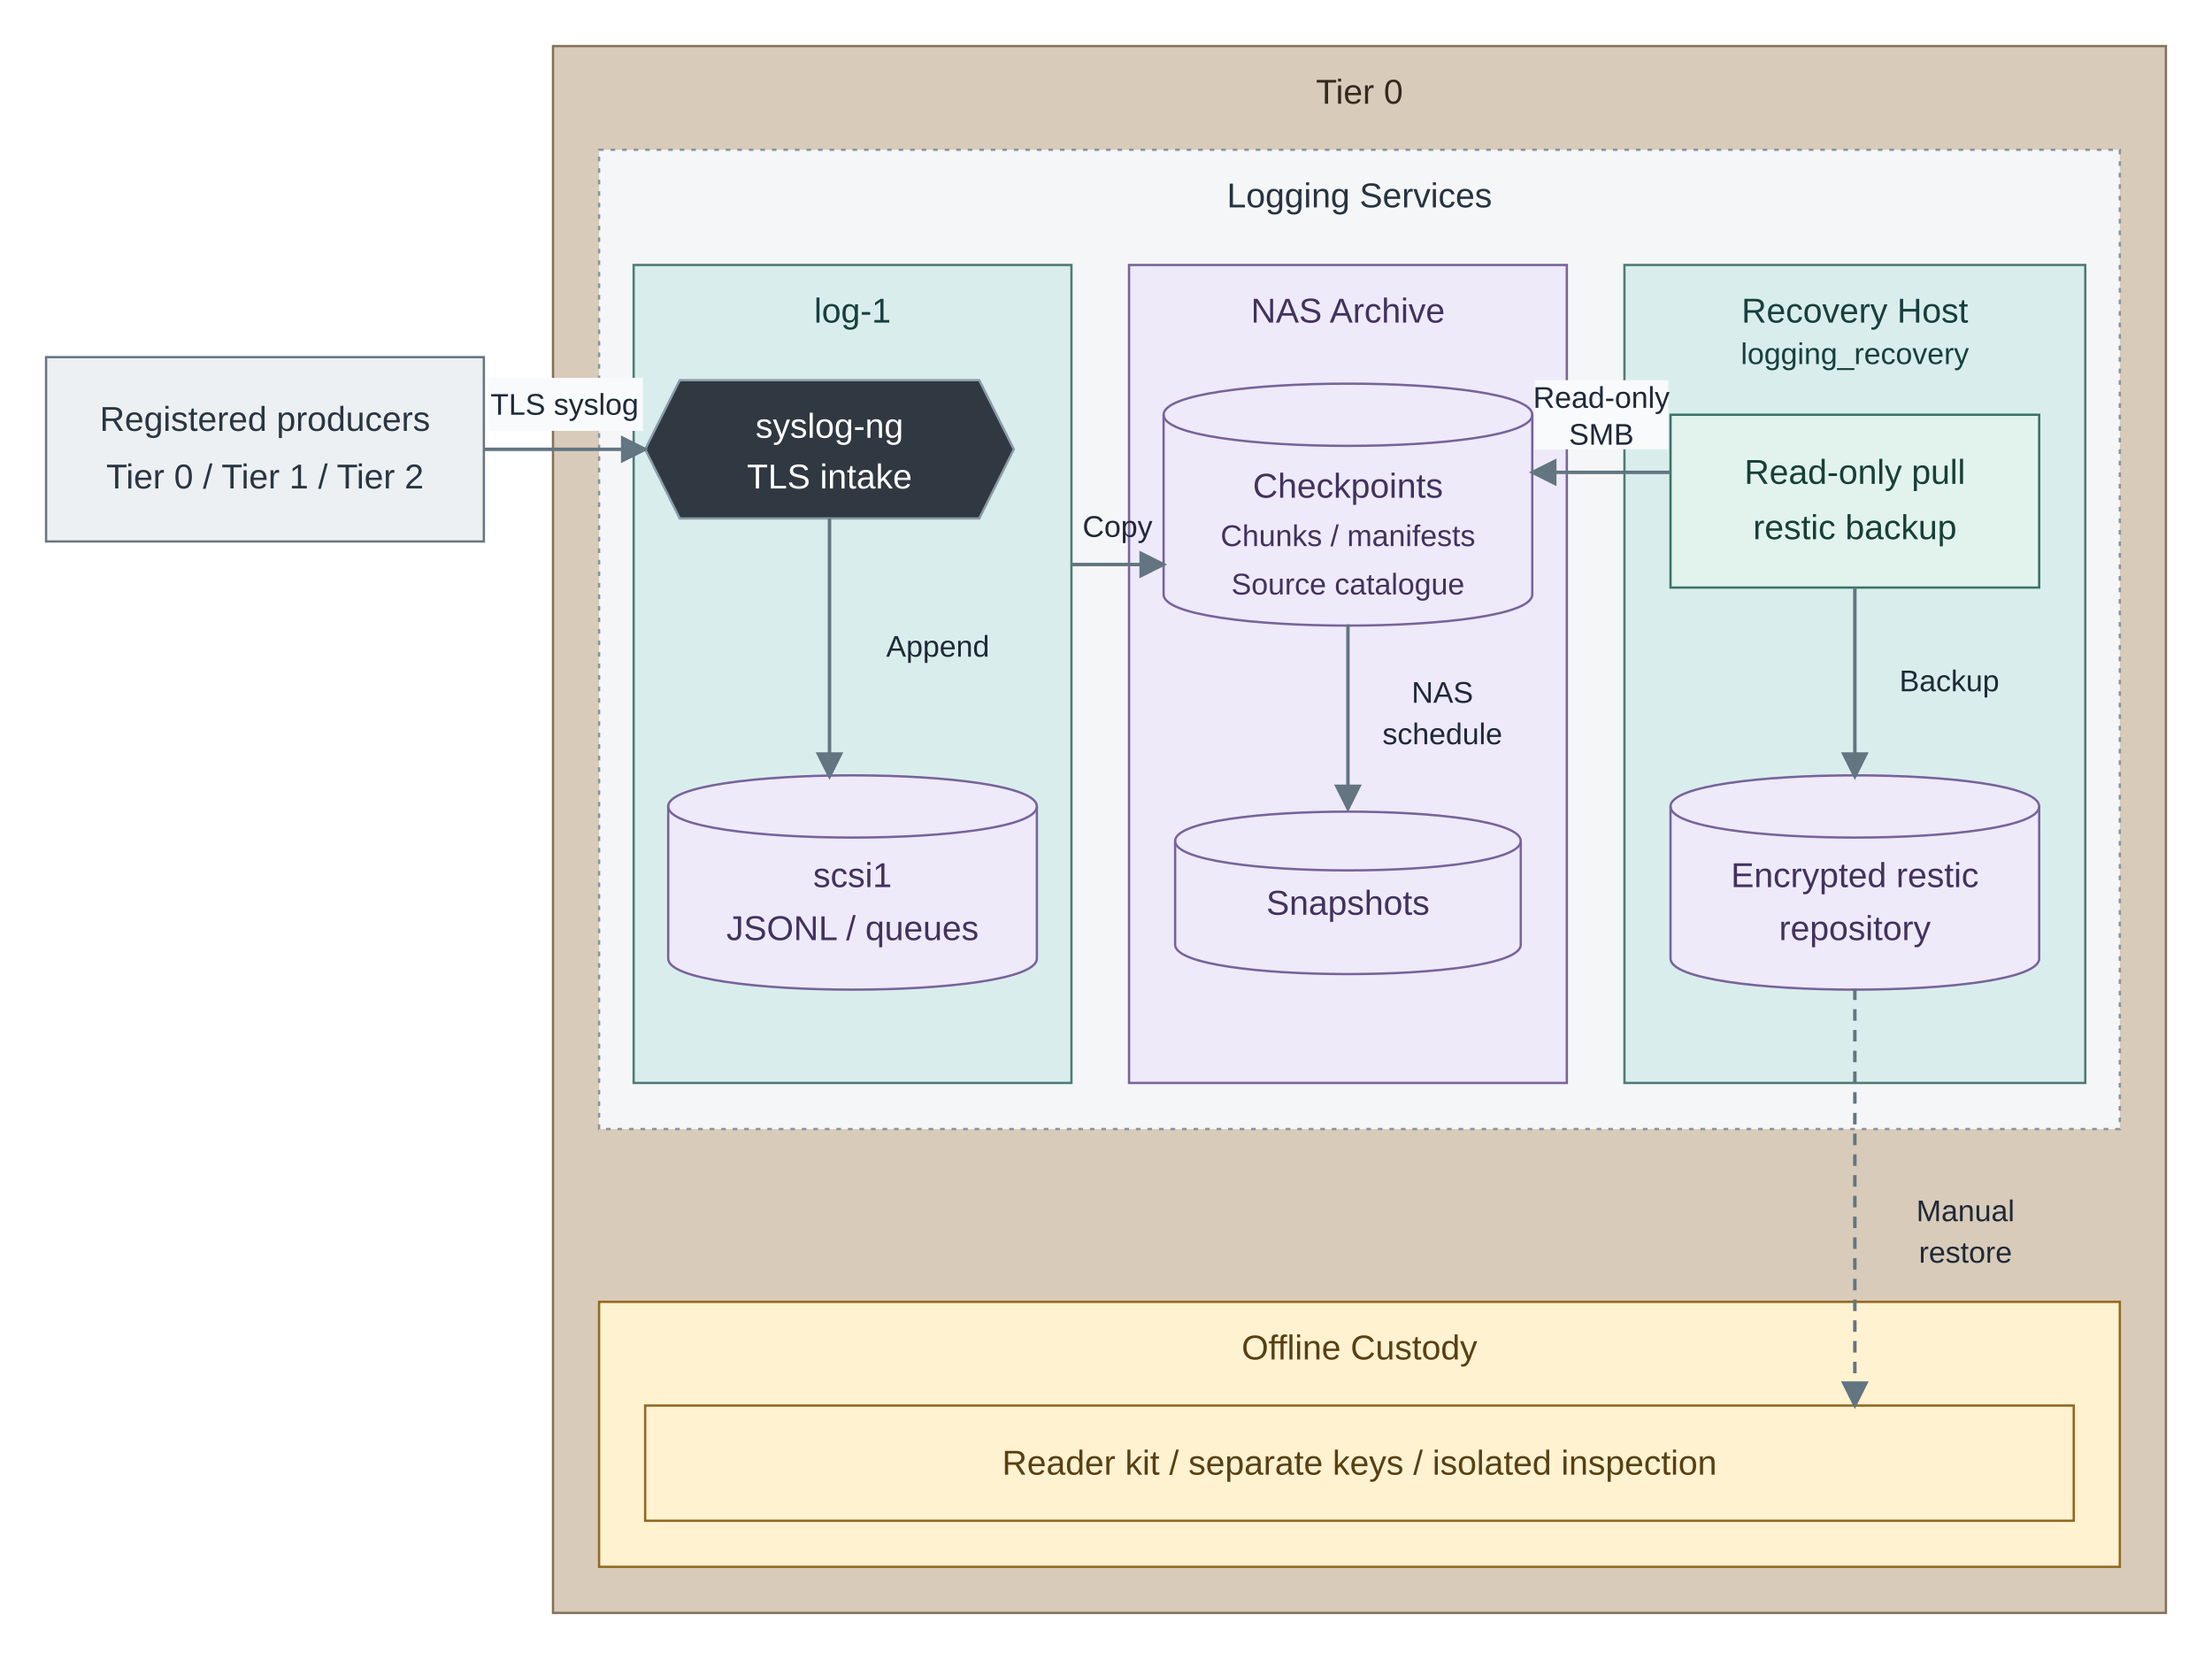
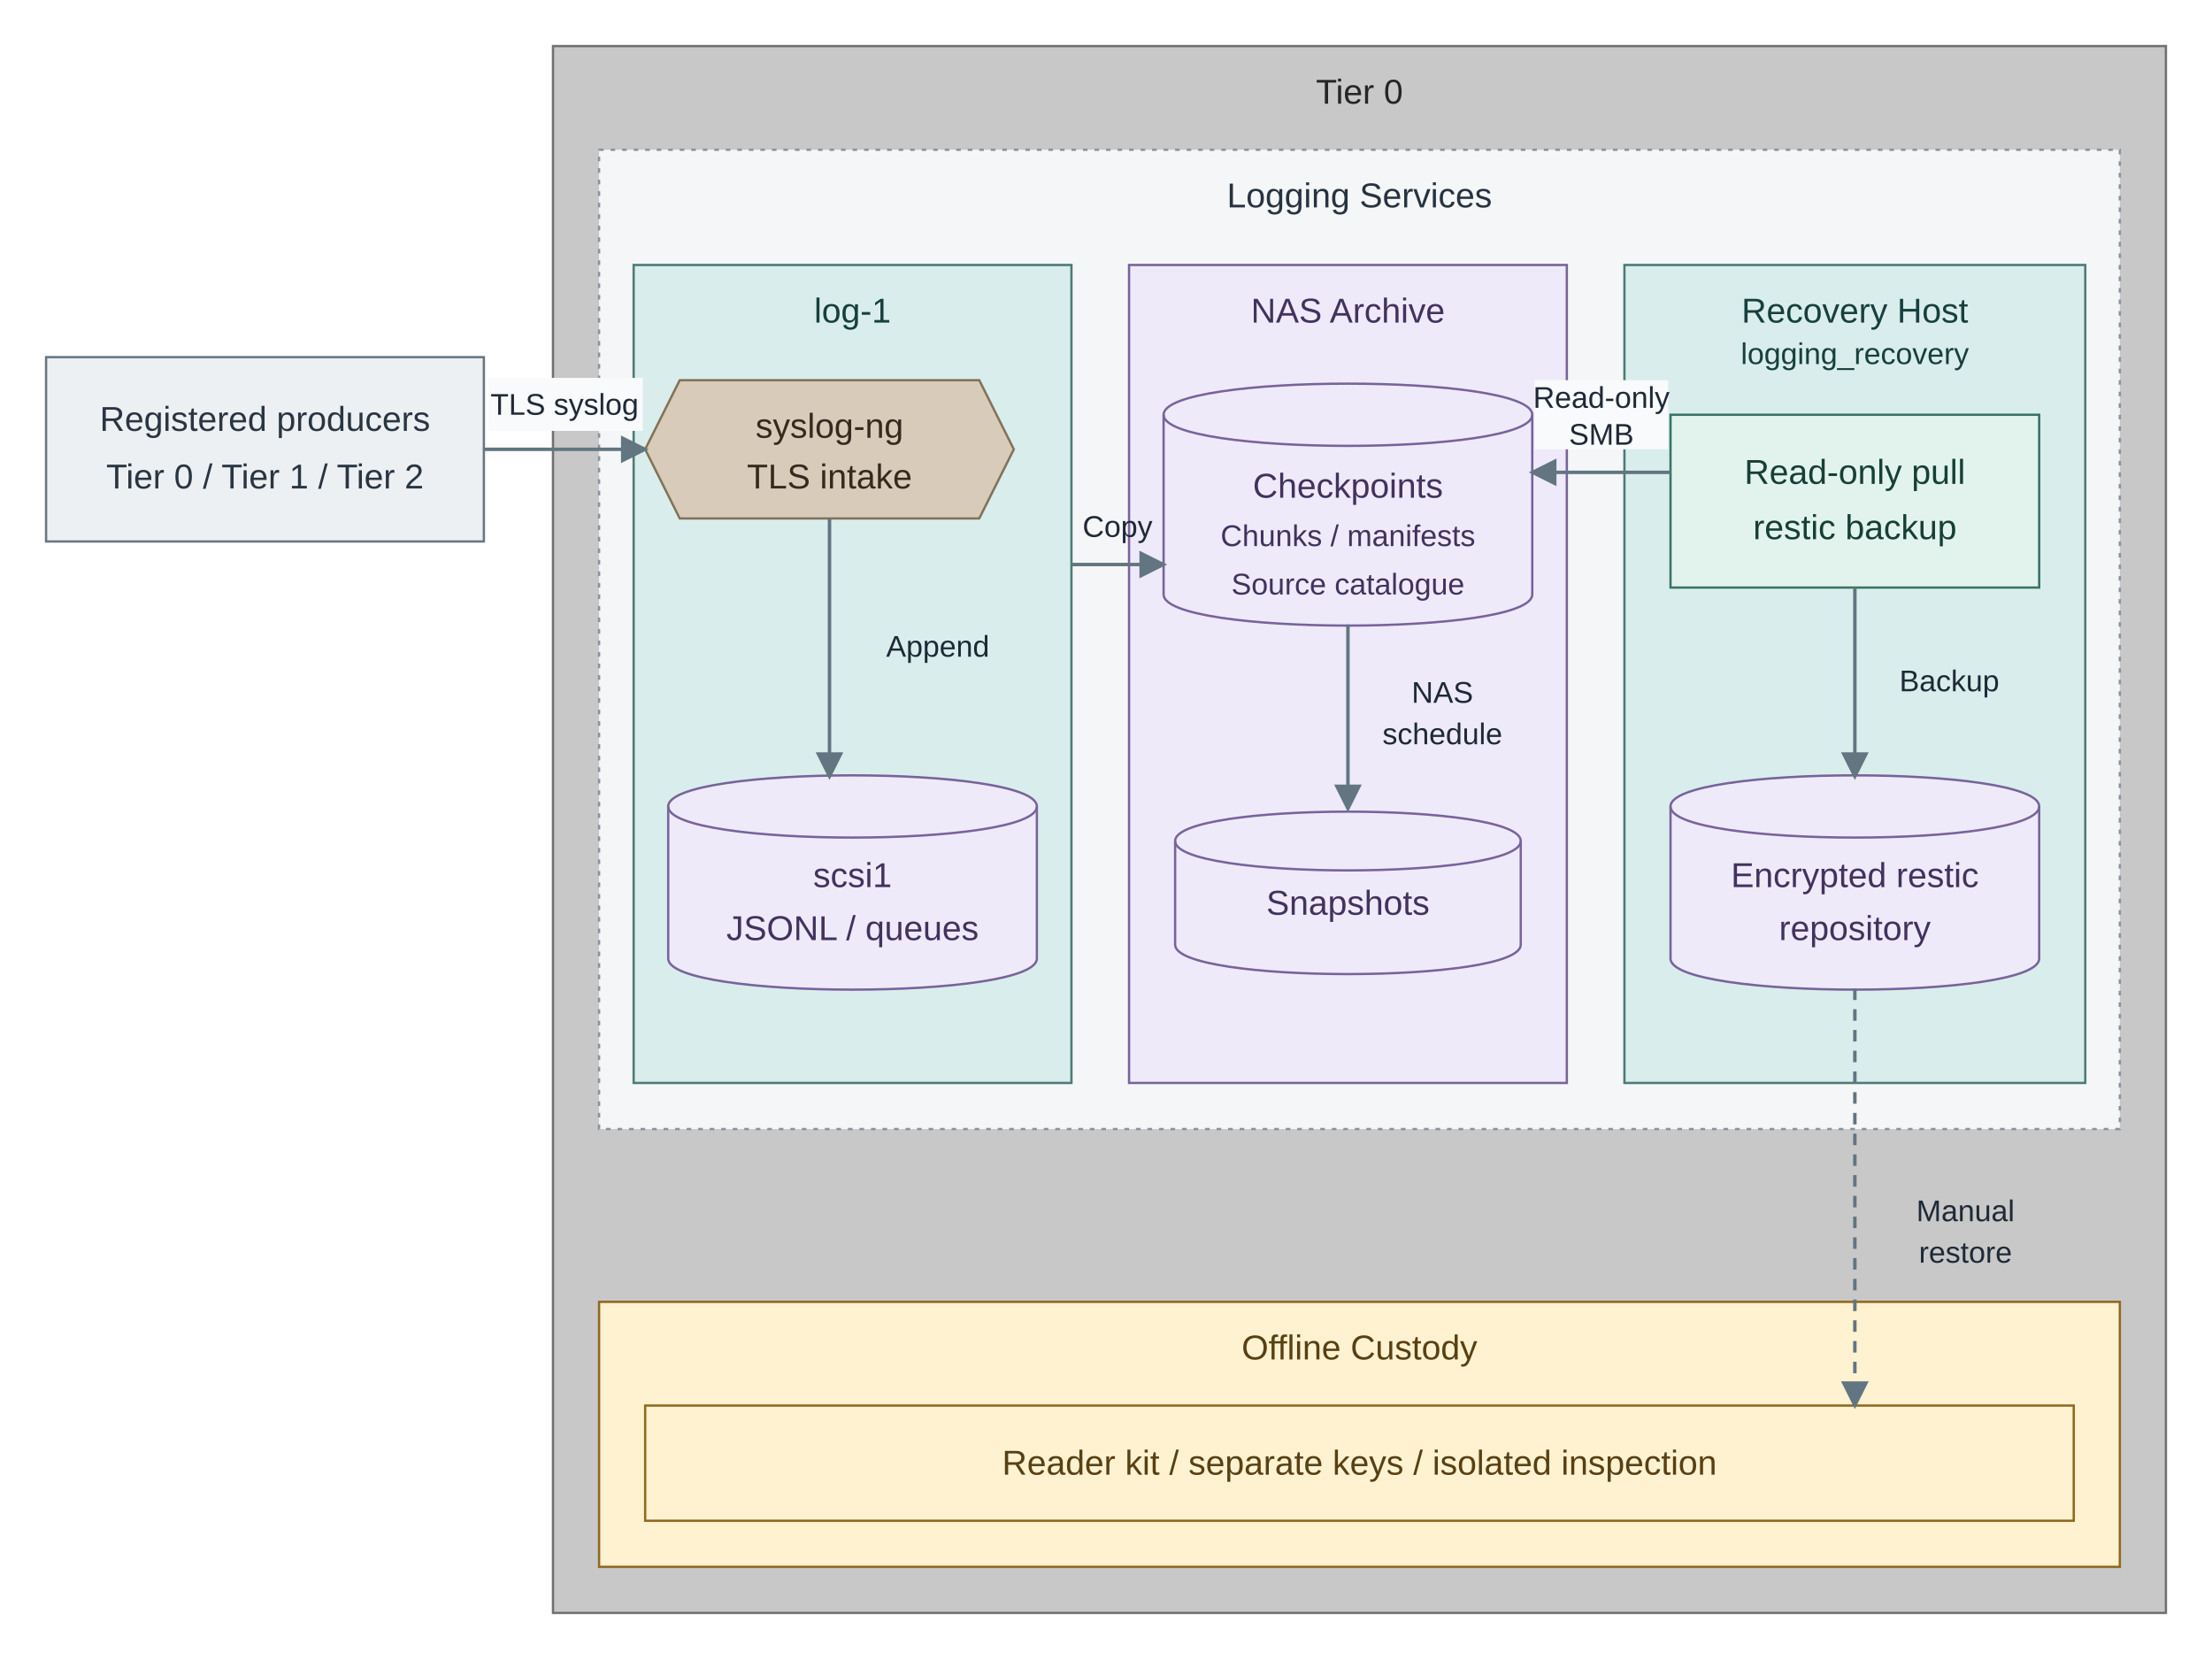
<svg xmlns="http://www.w3.org/2000/svg" width="960" height="720" viewBox="0 0 960 720" role="img" aria-labelledby="title description">
  <defs>
    <marker id="arrow" markerWidth="8" markerHeight="8" refX="7" refY="4" orient="auto">
      <path d="M0 0 L8 4 L0 8 Z" fill="#627581" />
    </marker>
    <style>
      svg { font: 15px Arial, sans-serif; }
      text { fill: currentColor; stroke: none; text-anchor: middle; }
-       .tier0 { fill: #d8cbb9; stroke: #83715a; color: #352a1e; }
+       .tier0 { fill: #c8c8c8; stroke: #707070; color: #262626; }
      .deploymentGroup { fill: #f5f6f7; stroke: #89939e; color: #273340; stroke-dasharray: 2 3; }
      .runtime { fill: #d9eeec; stroke: #4d7b77; color: #173f3e; }
-       .traffic { fill: #303841; stroke: #8a9baa; color: #ffffff; }
+       .traffic { fill: #d8cbb9; stroke: #83715a; color: #352a1e; }
      .control { fill: #e2f3ed; stroke: #397366; color: #173f36; }
      .data { fill: #eeeafa; stroke: #78639b; color: #42325d; }
      .actor { fill: #edf0f3; stroke: #697682; color: #293642; }
      .custody { fill: #fff2d1; stroke: #926820; color: #584013; }
      .tier0, .runtime, .traffic, .control, .data, .actor, .custody { stroke-dasharray: none; }
      .connection { fill: none; stroke: #627581; stroke-width: 1.5; stroke-dasharray: none; marker-end: url(#arrow); }
      .manual { stroke-dasharray: 5 4; }
      .edge-label { fill: #1f2937; font-size: 13px; }
      .detail { font-size: 13px; }
    </style>
  </defs>
  <g id="T0" class="tier0">
    <rect x="240" y="20" width="700" height="680" />
    <text x="590" y="45">Tier 0</text>
    <g id="Pipeline" class="deploymentGroup">
      <rect x="260" y="65" width="660" height="425" />
      <text x="590" y="90">Logging Services</text>
      <g id="Receiver" class="runtime">
        <rect x="275" y="115" width="190" height="355" />
        <text x="370" y="140">log-1</text>
        <g id="Log" class="traffic">
          <polygon points="295,165 425,165 440,195 425,225 295,225 280,195" />
          <text x="360" y="190">syslog-ng</text>
          <text x="360" y="212">TLS intake</text>
        </g>
        <g id="Local" class="data">
          <path d="M290 350 C290 332 450 332 450 350 L450 416 C450 434 290 434 290 416 Z" />
          <path d="M290 350 C290 368 450 368 450 350" fill="none" />
          <text x="370" y="385">scsi1</text>
          <text x="370" y="408">JSONL / queues</text>
        </g>
        <path class="connection" data-from="Log" data-to="Local" d="M360 225 L360 337" />
        <text x="407" y="285" class="edge-label">Append</text>
      </g>
      <g id="NAS" class="data">
        <rect x="490" y="115" width="190" height="355" />
        <text x="585" y="140">NAS Archive</text>
        <g id="Chunks" class="data">
          <path d="M505 180 C505 162 665 162 665 180 L665 258 C665 276 505 276 505 258 Z" />
          <path d="M505 180 C505 198 665 198 665 180" fill="none" />
          <text x="585" y="216">Checkpoints</text>
          <text x="585" y="237" class="detail">Chunks / manifests</text>
          <text x="585" y="258" class="detail">Source catalogue</text>
        </g>
        <g id="Snapshots" class="data">
          <path d="M510 365 C510 348 660 348 660 365 L660 410 C660 427 510 427 510 410 Z" />
          <path d="M510 365 C510 382 660 382 660 365" fill="none" />
          <text x="585" y="397">Snapshots</text>
        </g>
        <path class="connection" data-from="Chunks" data-to="Snapshots" d="M585 271 L585 351" />
        <text x="626" y="305" class="edge-label">NAS</text>
        <text x="626" y="323" class="edge-label">schedule</text>
      </g>
      <g id="RecoveryHost" class="runtime">
        <rect x="705" y="115" width="200" height="355" />
        <text x="805" y="140">Recovery Host</text>
        <text x="805" y="158" class="detail">logging_recovery</text>
        <g id="Pull" class="control">
          <rect x="725" y="180" width="160" height="75" />
          <text x="805" y="210">Read-only pull</text>
          <text x="805" y="234">restic backup</text>
        </g>
        <g id="Copy" class="data">
          <path d="M725 350 C725 332 885 332 885 350 L885 416 C885 434 725 434 725 416 Z" />
          <path d="M725 350 C725 368 885 368 885 350" fill="none" />
          <text x="805" y="385">Encrypted restic</text>
          <text x="805" y="408">repository</text>
        </g>
        <path class="connection" data-from="Pull" data-to="Copy" d="M805 255 L805 337" />
        <text x="846" y="300" class="edge-label">Backup</text>
      </g>
      <path class="connection" data-from="Receiver" data-to="Chunks" d="M465 245 L505 245" />
      <text x="485" y="233" class="edge-label">Copy</text>
      <path class="connection" data-from="Pull" data-to="Chunks" d="M725 205 L665 205" />
      <rect x="666" y="165" width="58" height="30" fill="#f8fafc" stroke="none" />
      <text x="695" y="177" class="edge-label">Read-only</text>
      <text x="695" y="193" class="edge-label">SMB</text>
    </g>
    <g id="Recovery" class="custody">
      <rect x="260" y="565" width="660" height="115" />
      <text x="590" y="590">Offline Custody</text>
      <g id="Kit" class="custody">
        <rect x="280" y="610" width="620" height="50" />
        <text x="590" y="640">Reader kit / separate keys / isolated inspection</text>
      </g>
    </g>
    <path class="connection manual" data-from="Copy" data-to="Kit" d="M805 429 L805 610" />
    <text x="853" y="530" class="edge-label">Manual</text>
    <text x="853" y="548" class="edge-label">restore</text>
  </g>
  <g id="Producers" class="actor">
    <rect x="20" y="155" width="190" height="80" />
    <text x="115" y="187">Registered producers</text>
    <text x="115" y="212">Tier 0 / Tier 1 / Tier 2</text>
  </g>
  <path class="connection" data-from="Producers" data-to="Log" d="M210 195 L280 195" />
  <rect x="212" y="164" width="67" height="23" fill="#f8fafc" stroke="none" />
  <text x="245" y="180" class="edge-label">TLS syslog</text>
</svg>
